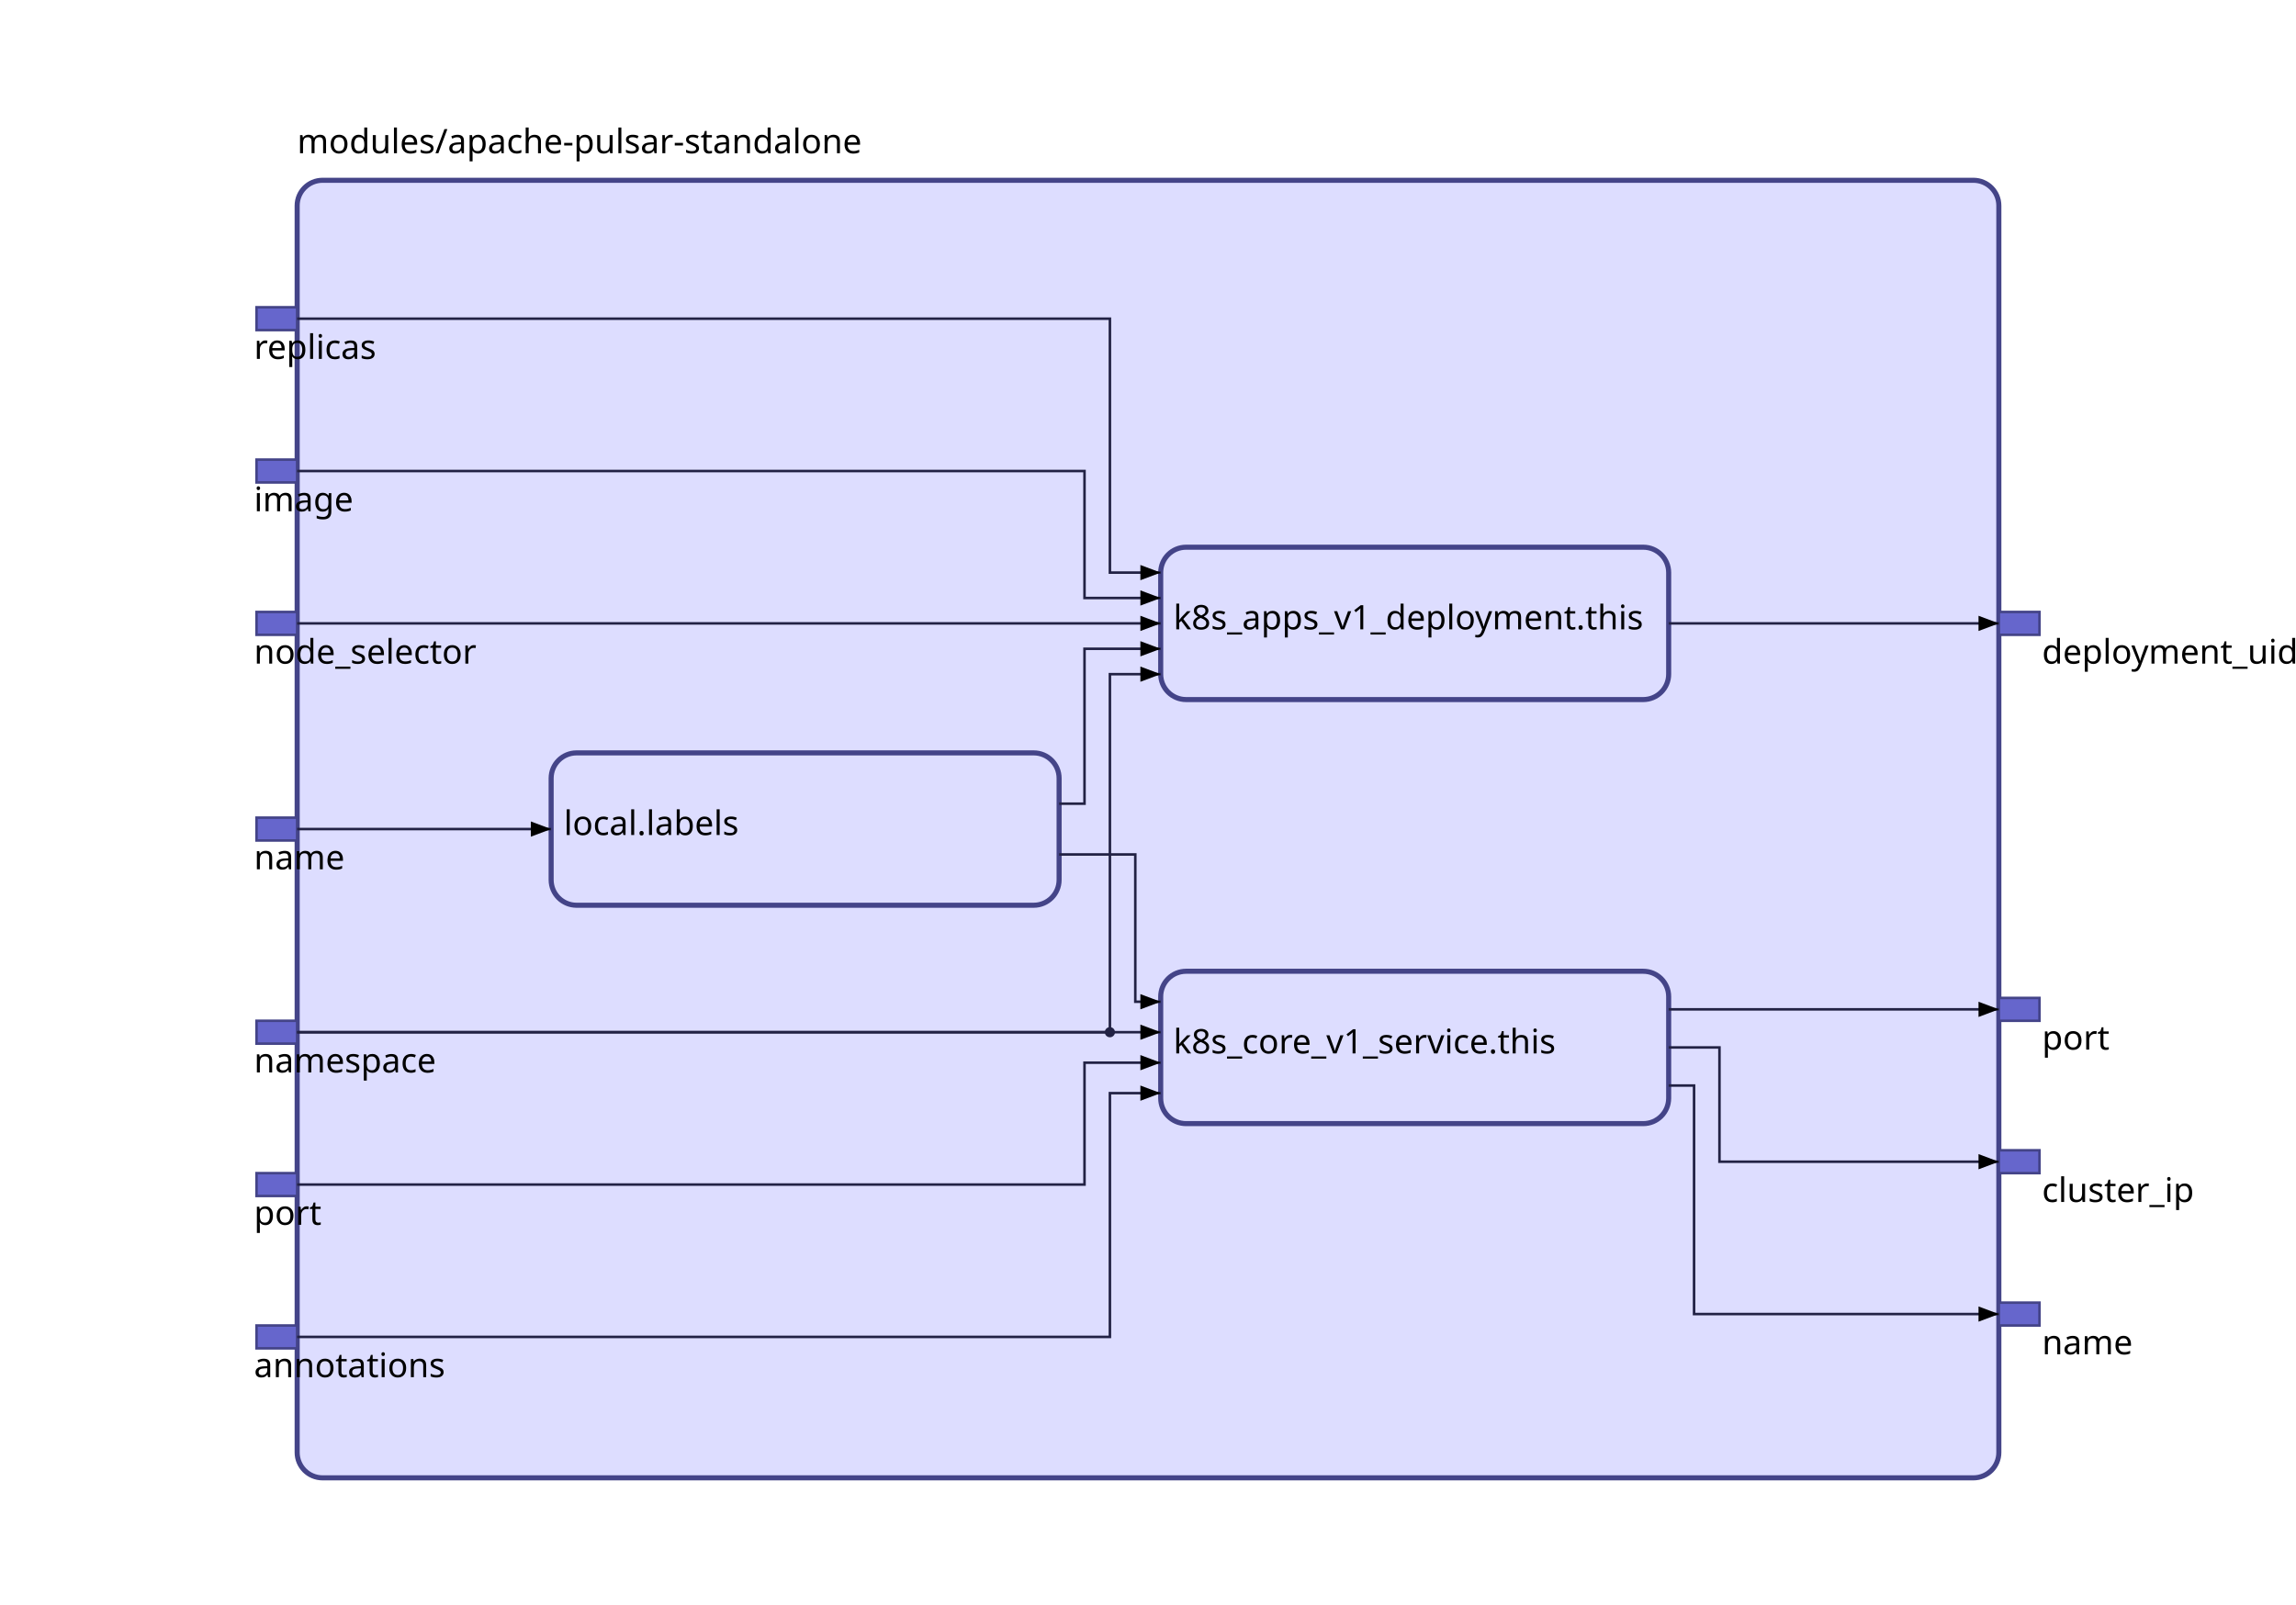
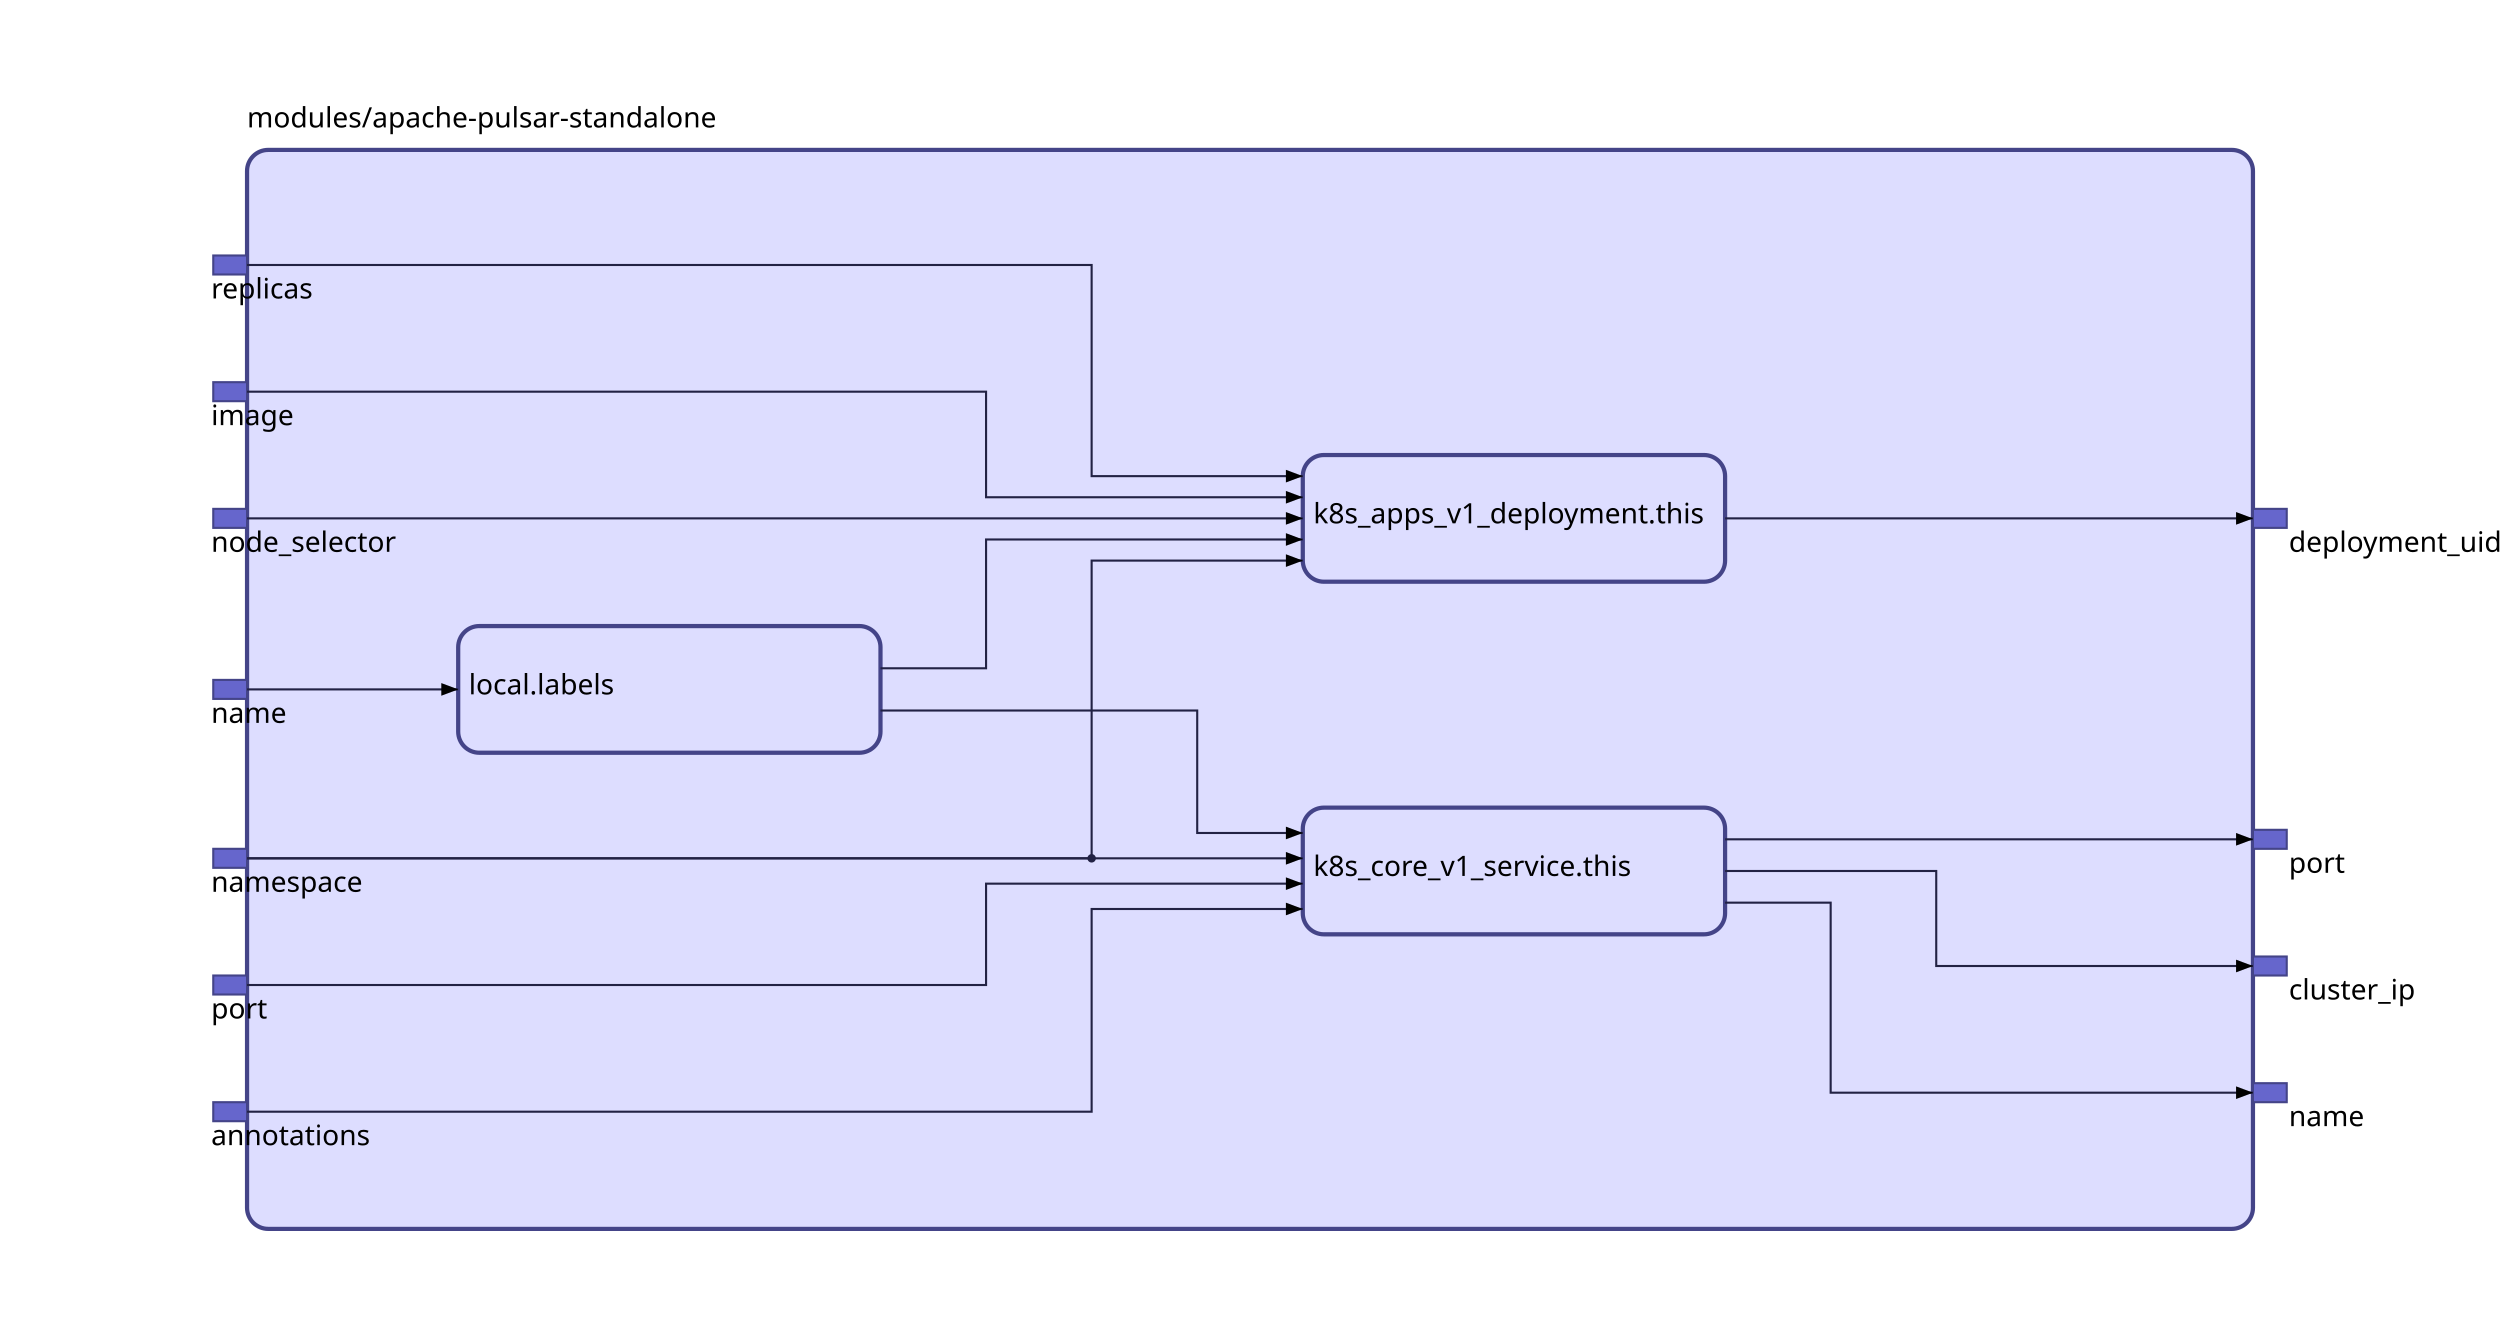
- <svg xmlns="http://www.w3.org/2000/svg" id="sprotty_1" class="sprotty-graph sprotty" tabindex="1002" viewBox="0 0 904 632">
+ <svg xmlns="http://www.w3.org/2000/svg" id="sprotty_1" class="sprotty-graph sprotty" tabindex="1002" viewBox="0 0 1184 632">
  <style>.elknode {
    stroke: #448;
    stroke-width: 2;
    fill: #ddf;
}

.elkport {
    stroke: #448;
    stroke-width: 1;
    fill: #66c;
}

.elkedge {
    fill: none;
    stroke: #224;
    stroke-width: 1;
}

.elkedge.arrow {
    fill: #336;
}

.elklabel {
    stroke-width: 0;
    stroke: #000;
    fill: #000;
    font-family: sans-serif;
    font-size: 10pt;
    dominant-baseline: hanging;
}

.elkjunction {
    stroke: none;
    fill: #224;
}

.selected &gt; rect {
    stroke-width: 3;
}

.mouseover {
    stroke: #88f;
}
/*
 * Copyright (C) 2017 TypeFox and others.
 *
 * Licensed under the Apache License, Version 2.0 (the "License"); you may not use this file except in compliance with the License.
 * You may obtain a copy of the License at http://www.apache.org/licenses/LICENSE-2.0
 */

.sprotty {
    padding: 0px;
    font-family: "Helvetica Neue", Helvetica, Arial, sans-serif;
}

.sprotty-hidden {
    display: block;
    position: absolute;
    width: 0px;
    height: 0px;
}

.sprotty-popup {
    font-family: "Helvetica Neue", Helvetica, Arial, sans-serif;
    position: absolute;
    background: white;
    border-radius: 5px;
    border: 1px solid;
    max-width: 400px;
    min-width: 100px;
}

.sprotty-popup &gt; div {
    margin: 10px;
}

.sprotty-popup-closed {
    display: none;
}
</style>
  <g transform="scale(1) translate(0,0)">
    <g id="sprotty_3" transform="translate(117, 71)" opacity="1">
-       <rect class="elknode" x="0" y="0" rx="10" width="670" height="511" />
-       <g id="sprotty_5" transform="translate(340, 144.5)" opacity="1">
+       <rect class="elknode" x="0" y="0" rx="10" width="950" height="511" />
+       <g id="sprotty_5" transform="translate(500, 144.5)" opacity="1">
        <rect class="elknode" x="0" y="0" rx="10" width="200" height="60" />
        <text id="sprotty_6" class="elklabel" transform="translate(5, 22) translate(0, 0)" opacity="1">k8s_apps_v1_deployment.this</text>
      </g>
-       <g id="sprotty_7" transform="translate(340, 311.5)" opacity="1">
+       <g id="sprotty_7" transform="translate(500, 311.5)" opacity="1">
        <rect class="elknode" x="0" y="0" rx="10" width="200" height="60" />
        <text id="sprotty_8" class="elklabel" transform="translate(5, 22) translate(0, 0)" opacity="1">k8s_core_v1_service.this</text>
      </g>
      <g id="sprotty_9" transform="translate(100, 225.5)" opacity="1">
        <rect class="elknode" x="0" y="0" rx="10" width="200" height="60" />
        <text id="sprotty_10" class="elklabel" transform="translate(5, 22) translate(0, 0)" opacity="1">local.labels</text>
      </g>
      <g id="sprotty_12" transform="translate(-16, 110)" opacity="1">
        <rect class="elkport" x="0" y="0" width="16" height="9" />
        <text id="sprotty_13" class="elklabel" transform="translate(-1, 10) translate(0, 0)" opacity="1">image</text>
      </g>
      <g id="sprotty_15" transform="translate(-16, 331)" opacity="1">
        <rect class="elkport" x="0" y="0" width="16" height="9" />
        <text id="sprotty_16" class="elklabel" transform="translate(-1, 10) translate(0, 0)" opacity="1">namespace</text>
      </g>
      <g id="sprotty_18" transform="translate(-16, 170)" opacity="1">
        <rect class="elkport" x="0" y="0" width="16" height="9" />
        <text id="sprotty_19" class="elklabel" transform="translate(-1, 10) translate(0, 0)" opacity="1">node_selector</text>
      </g>
      <g id="sprotty_21" transform="translate(-16, 50)" opacity="1">
        <rect class="elkport" x="0" y="0" width="16" height="9" />
        <text id="sprotty_22" class="elklabel" transform="translate(-1, 10) translate(0, 0)" opacity="1">replicas</text>
      </g>
      <g id="sprotty_25" transform="translate(-16, 451)" opacity="1">
        <rect class="elkport" x="0" y="0" width="16" height="9" />
        <text id="sprotty_26" class="elklabel" transform="translate(-1, 10) translate(0, 0)" opacity="1">annotations</text>
      </g>
      <g id="sprotty_29" transform="translate(-16, 391)" opacity="1">
        <rect class="elkport" x="0" y="0" width="16" height="9" />
        <text id="sprotty_30" class="elklabel" transform="translate(-1, 10) translate(0, 0)" opacity="1">port</text>
      </g>
      <g id="sprotty_32" transform="translate(-16, 251)" opacity="1">
        <rect class="elkport" x="0" y="0" width="16" height="9" />
        <text id="sprotty_33" class="elklabel" transform="translate(-1, 10) translate(0, 0)" opacity="1">name</text>
      </g>
-       <g id="sprotty_35" transform="translate(670, 382)" opacity="1">
+       <g id="sprotty_35" transform="translate(950, 382)" opacity="1">
        <rect class="elkport" x="0" y="0" width="16" height="9" />
        <text id="sprotty_36" class="elklabel" transform="translate(17, 10) translate(0, 0)" opacity="1">cluster_ip</text>
      </g>
-       <g id="sprotty_38" transform="translate(670, 170)" opacity="1">
+       <g id="sprotty_38" transform="translate(950, 170)" opacity="1">
        <rect class="elkport" x="0" y="0" width="16" height="9" />
        <text id="sprotty_39" class="elklabel" transform="translate(17, 10) translate(0, 0)" opacity="1">deployment_uid</text>
      </g>
-       <g id="sprotty_41" transform="translate(670, 442)" opacity="1">
+       <g id="sprotty_41" transform="translate(950, 442)" opacity="1">
        <rect class="elkport" x="0" y="0" width="16" height="9" />
        <text id="sprotty_42" class="elklabel" transform="translate(17, 10) translate(0, 0)" opacity="1">name</text>
      </g>
-       <g id="sprotty_44" transform="translate(670, 322)" opacity="1">
+       <g id="sprotty_44" transform="translate(950, 322)" opacity="1">
        <rect class="elkport" x="0" y="0" width="16" height="9" />
        <text id="sprotty_45" class="elklabel" transform="translate(17, 10) translate(0, 0)" opacity="1">port</text>
      </g>
      <text id="sprotty_4" class="elklabel" transform="translate(0, -21) translate(0, 0)" opacity="1">modules/apache-pulsar-standalone</text>
      <g id="sprotty_11" class="sprotty-edge" opacity="1">
-         <path class="elkedge" d="M 300,245.5 L 310,245.5 L 310,184.5 L 340,184.5" />
-         <path class="edge arrow" d="M 0,0 L 8,-3 L 8,3 Z" transform="rotate(180 340 184.5) translate(340 184.5)" />
+         <path class="elkedge" d="M 300,245.5 L 350,245.5 L 350,184.5 L 500,184.5" />
+         <path class="edge arrow" d="M 0,0 L 8,-3 L 8,3 Z" transform="rotate(180 500 184.5) translate(500 184.5)" />
      </g>
      <g id="sprotty_14" class="sprotty-edge" opacity="1">
-         <path class="elkedge" d="M 0,114.5 L 310,114.5 L 310,164.5 L 340,164.5" />
-         <path class="edge arrow" d="M 0,0 L 8,-3 L 8,3 Z" transform="rotate(180 340 164.5) translate(340 164.5)" />
+         <path class="elkedge" d="M 0,114.5 L 350,114.5 L 350,164.5 L 500,164.5" />
+         <path class="edge arrow" d="M 0,0 L 8,-3 L 8,3 Z" transform="rotate(180 500 164.5) translate(500 164.5)" />
      </g>
      <g id="sprotty_17" class="sprotty-edge" opacity="1">
-         <path class="elkedge" d="M 0,335.5 L 320,335.5 L 320,194.5 L 340,194.5" />
-         <path class="edge arrow" d="M 0,0 L 8,-3 L 8,3 Z" transform="rotate(180 340 194.5) translate(340 194.5)" />
-         <g id="sprotty_17_j0" transform="translate(320, 335.5)" opacity="1">
+         <path class="elkedge" d="M 0,335.5 L 400,335.5 L 400,194.5 L 500,194.5" />
+         <path class="edge arrow" d="M 0,0 L 8,-3 L 8,3 Z" transform="rotate(180 500 194.5) translate(500 194.5)" />
+         <g id="sprotty_17_j0" transform="translate(400, 335.5)" opacity="1">
          <circle class="elkjunction" r="2" />
        </g>
      </g>
      <g id="sprotty_20" class="sprotty-edge" opacity="1">
-         <path class="elkedge" d="M 0,174.5 L 340,174.5" />
-         <path class="edge arrow" d="M 0,0 L 8,-3 L 8,3 Z" transform="rotate(180 340 174.5) translate(340 174.5)" />
+         <path class="elkedge" d="M 0,174.5 L 500,174.5" />
+         <path class="edge arrow" d="M 0,0 L 8,-3 L 8,3 Z" transform="rotate(180 500 174.5) translate(500 174.5)" />
      </g>
      <g id="sprotty_23" class="sprotty-edge" opacity="1">
-         <path class="elkedge" d="M 0,54.5 L 320,54.5 L 320,154.5 L 340,154.5" />
-         <path class="edge arrow" d="M 0,0 L 8,-3 L 8,3 Z" transform="rotate(180 340 154.5) translate(340 154.5)" />
+         <path class="elkedge" d="M 0,54.5 L 400,54.5 L 400,154.5 L 500,154.5" />
+         <path class="edge arrow" d="M 0,0 L 8,-3 L 8,3 Z" transform="rotate(180 500 154.5) translate(500 154.5)" />
      </g>
      <g id="sprotty_24" class="sprotty-edge" opacity="1">
-         <path class="elkedge" d="M 300,265.5 L 330,265.5 L 330,323.5 L 340,323.5" />
-         <path class="edge arrow" d="M 0,0 L 8,-3 L 8,3 Z" transform="rotate(180 340 323.5) translate(340 323.5)" />
+         <path class="elkedge" d="M 300,265.5 L 450,265.5 L 450,323.5 L 500,323.5" />
+         <path class="edge arrow" d="M 0,0 L 8,-3 L 8,3 Z" transform="rotate(180 500 323.5) translate(500 323.5)" />
      </g>
      <g id="sprotty_27" class="sprotty-edge" opacity="1">
-         <path class="elkedge" d="M 0,455.5 L 320,455.5 L 320,359.5 L 340,359.5" />
-         <path class="edge arrow" d="M 0,0 L 8,-3 L 8,3 Z" transform="rotate(180 340 359.5) translate(340 359.5)" />
+         <path class="elkedge" d="M 0,455.5 L 400,455.5 L 400,359.5 L 500,359.5" />
+         <path class="edge arrow" d="M 0,0 L 8,-3 L 8,3 Z" transform="rotate(180 500 359.5) translate(500 359.5)" />
      </g>
      <g id="sprotty_28" class="sprotty-edge" opacity="1">
-         <path class="elkedge" d="M 0,335.5 L 340,335.5" />
-         <path class="edge arrow" d="M 0,0 L 8,-3 L 8,3 Z" transform="rotate(180 340 335.5) translate(340 335.5)" />
+         <path class="elkedge" d="M 0,335.5 L 500,335.5" />
+         <path class="edge arrow" d="M 0,0 L 8,-3 L 8,3 Z" transform="rotate(180 500 335.5) translate(500 335.5)" />
      </g>
      <g id="sprotty_31" class="sprotty-edge" opacity="1">
-         <path class="elkedge" d="M 0,395.5 L 310,395.5 L 310,347.5 L 340,347.5" />
-         <path class="edge arrow" d="M 0,0 L 8,-3 L 8,3 Z" transform="rotate(180 340 347.5) translate(340 347.5)" />
+         <path class="elkedge" d="M 0,395.5 L 350,395.5 L 350,347.5 L 500,347.5" />
+         <path class="edge arrow" d="M 0,0 L 8,-3 L 8,3 Z" transform="rotate(180 500 347.5) translate(500 347.5)" />
      </g>
      <g id="sprotty_34" class="sprotty-edge" opacity="1">
        <path class="elkedge" d="M 0,255.5 L 100,255.5" />
        <path class="edge arrow" d="M 0,0 L 8,-3 L 8,3 Z" transform="rotate(180 100 255.5) translate(100 255.5)" />
      </g>
      <g id="sprotty_37" class="sprotty-edge" opacity="1">
-         <path class="elkedge" d="M 540,341.5 L 560,341.5 L 560,386.5 L 670,386.5" />
-         <path class="edge arrow" d="M 0,0 L 8,-3 L 8,3 Z" transform="rotate(180 670 386.5) translate(670 386.5)" />
+         <path class="elkedge" d="M 700,341.5 L 800,341.5 L 800,386.5 L 950,386.5" />
+         <path class="edge arrow" d="M 0,0 L 8,-3 L 8,3 Z" transform="rotate(180 950 386.5) translate(950 386.5)" />
      </g>
      <g id="sprotty_40" class="sprotty-edge" opacity="1">
-         <path class="elkedge" d="M 540,174.5 L 670,174.5" />
-         <path class="edge arrow" d="M 0,0 L 8,-3 L 8,3 Z" transform="rotate(180 670 174.5) translate(670 174.5)" />
+         <path class="elkedge" d="M 700,174.5 L 950,174.5" />
+         <path class="edge arrow" d="M 0,0 L 8,-3 L 8,3 Z" transform="rotate(180 950 174.5) translate(950 174.5)" />
      </g>
      <g id="sprotty_43" class="sprotty-edge" opacity="1">
-         <path class="elkedge" d="M 540,356.5 L 550,356.5 L 550,446.5 L 670,446.5" />
-         <path class="edge arrow" d="M 0,0 L 8,-3 L 8,3 Z" transform="rotate(180 670 446.5) translate(670 446.5)" />
+         <path class="elkedge" d="M 700,356.5 L 750,356.5 L 750,446.5 L 950,446.5" />
+         <path class="edge arrow" d="M 0,0 L 8,-3 L 8,3 Z" transform="rotate(180 950 446.5) translate(950 446.5)" />
      </g>
      <g id="sprotty_46" class="sprotty-edge" opacity="1">
-         <path class="elkedge" d="M 540,326.5 L 670,326.5" />
-         <path class="edge arrow" d="M 0,0 L 8,-3 L 8,3 Z" transform="rotate(180 670 326.5) translate(670 326.5)" />
+         <path class="elkedge" d="M 700,326.5 L 950,326.5" />
+         <path class="edge arrow" d="M 0,0 L 8,-3 L 8,3 Z" transform="rotate(180 950 326.5) translate(950 326.5)" />
      </g>
    </g>
  </g>
</svg>
